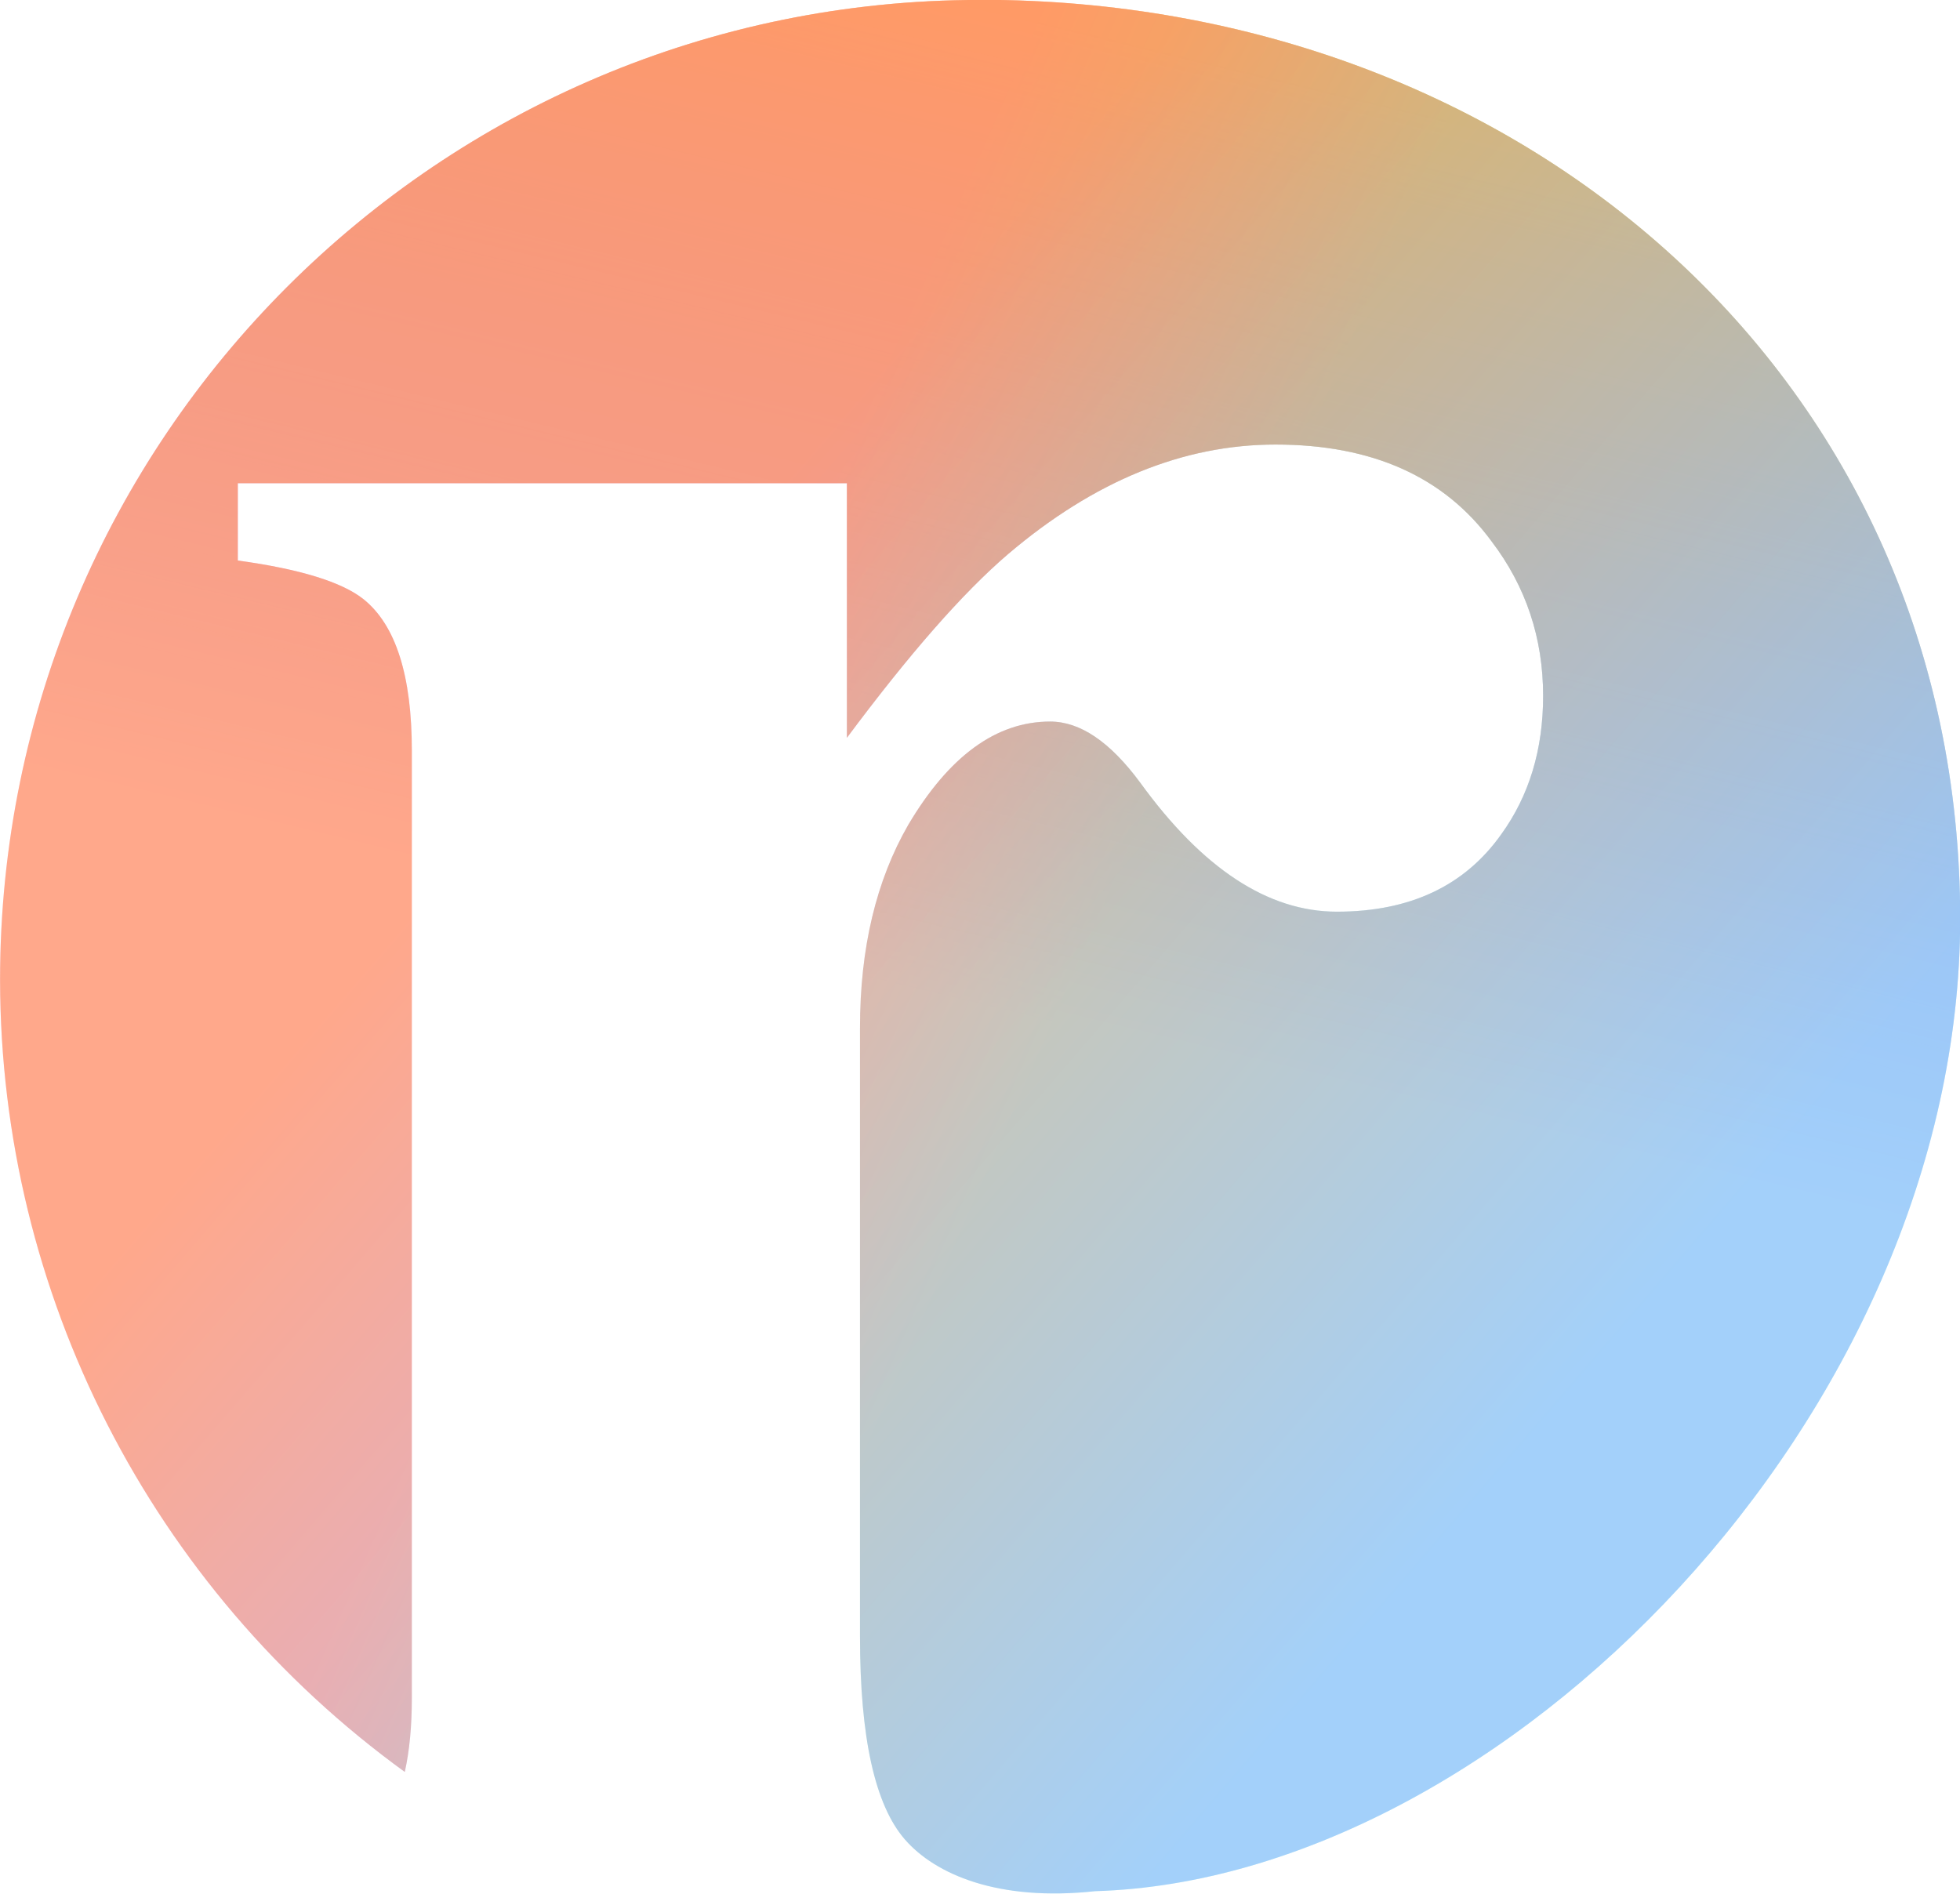
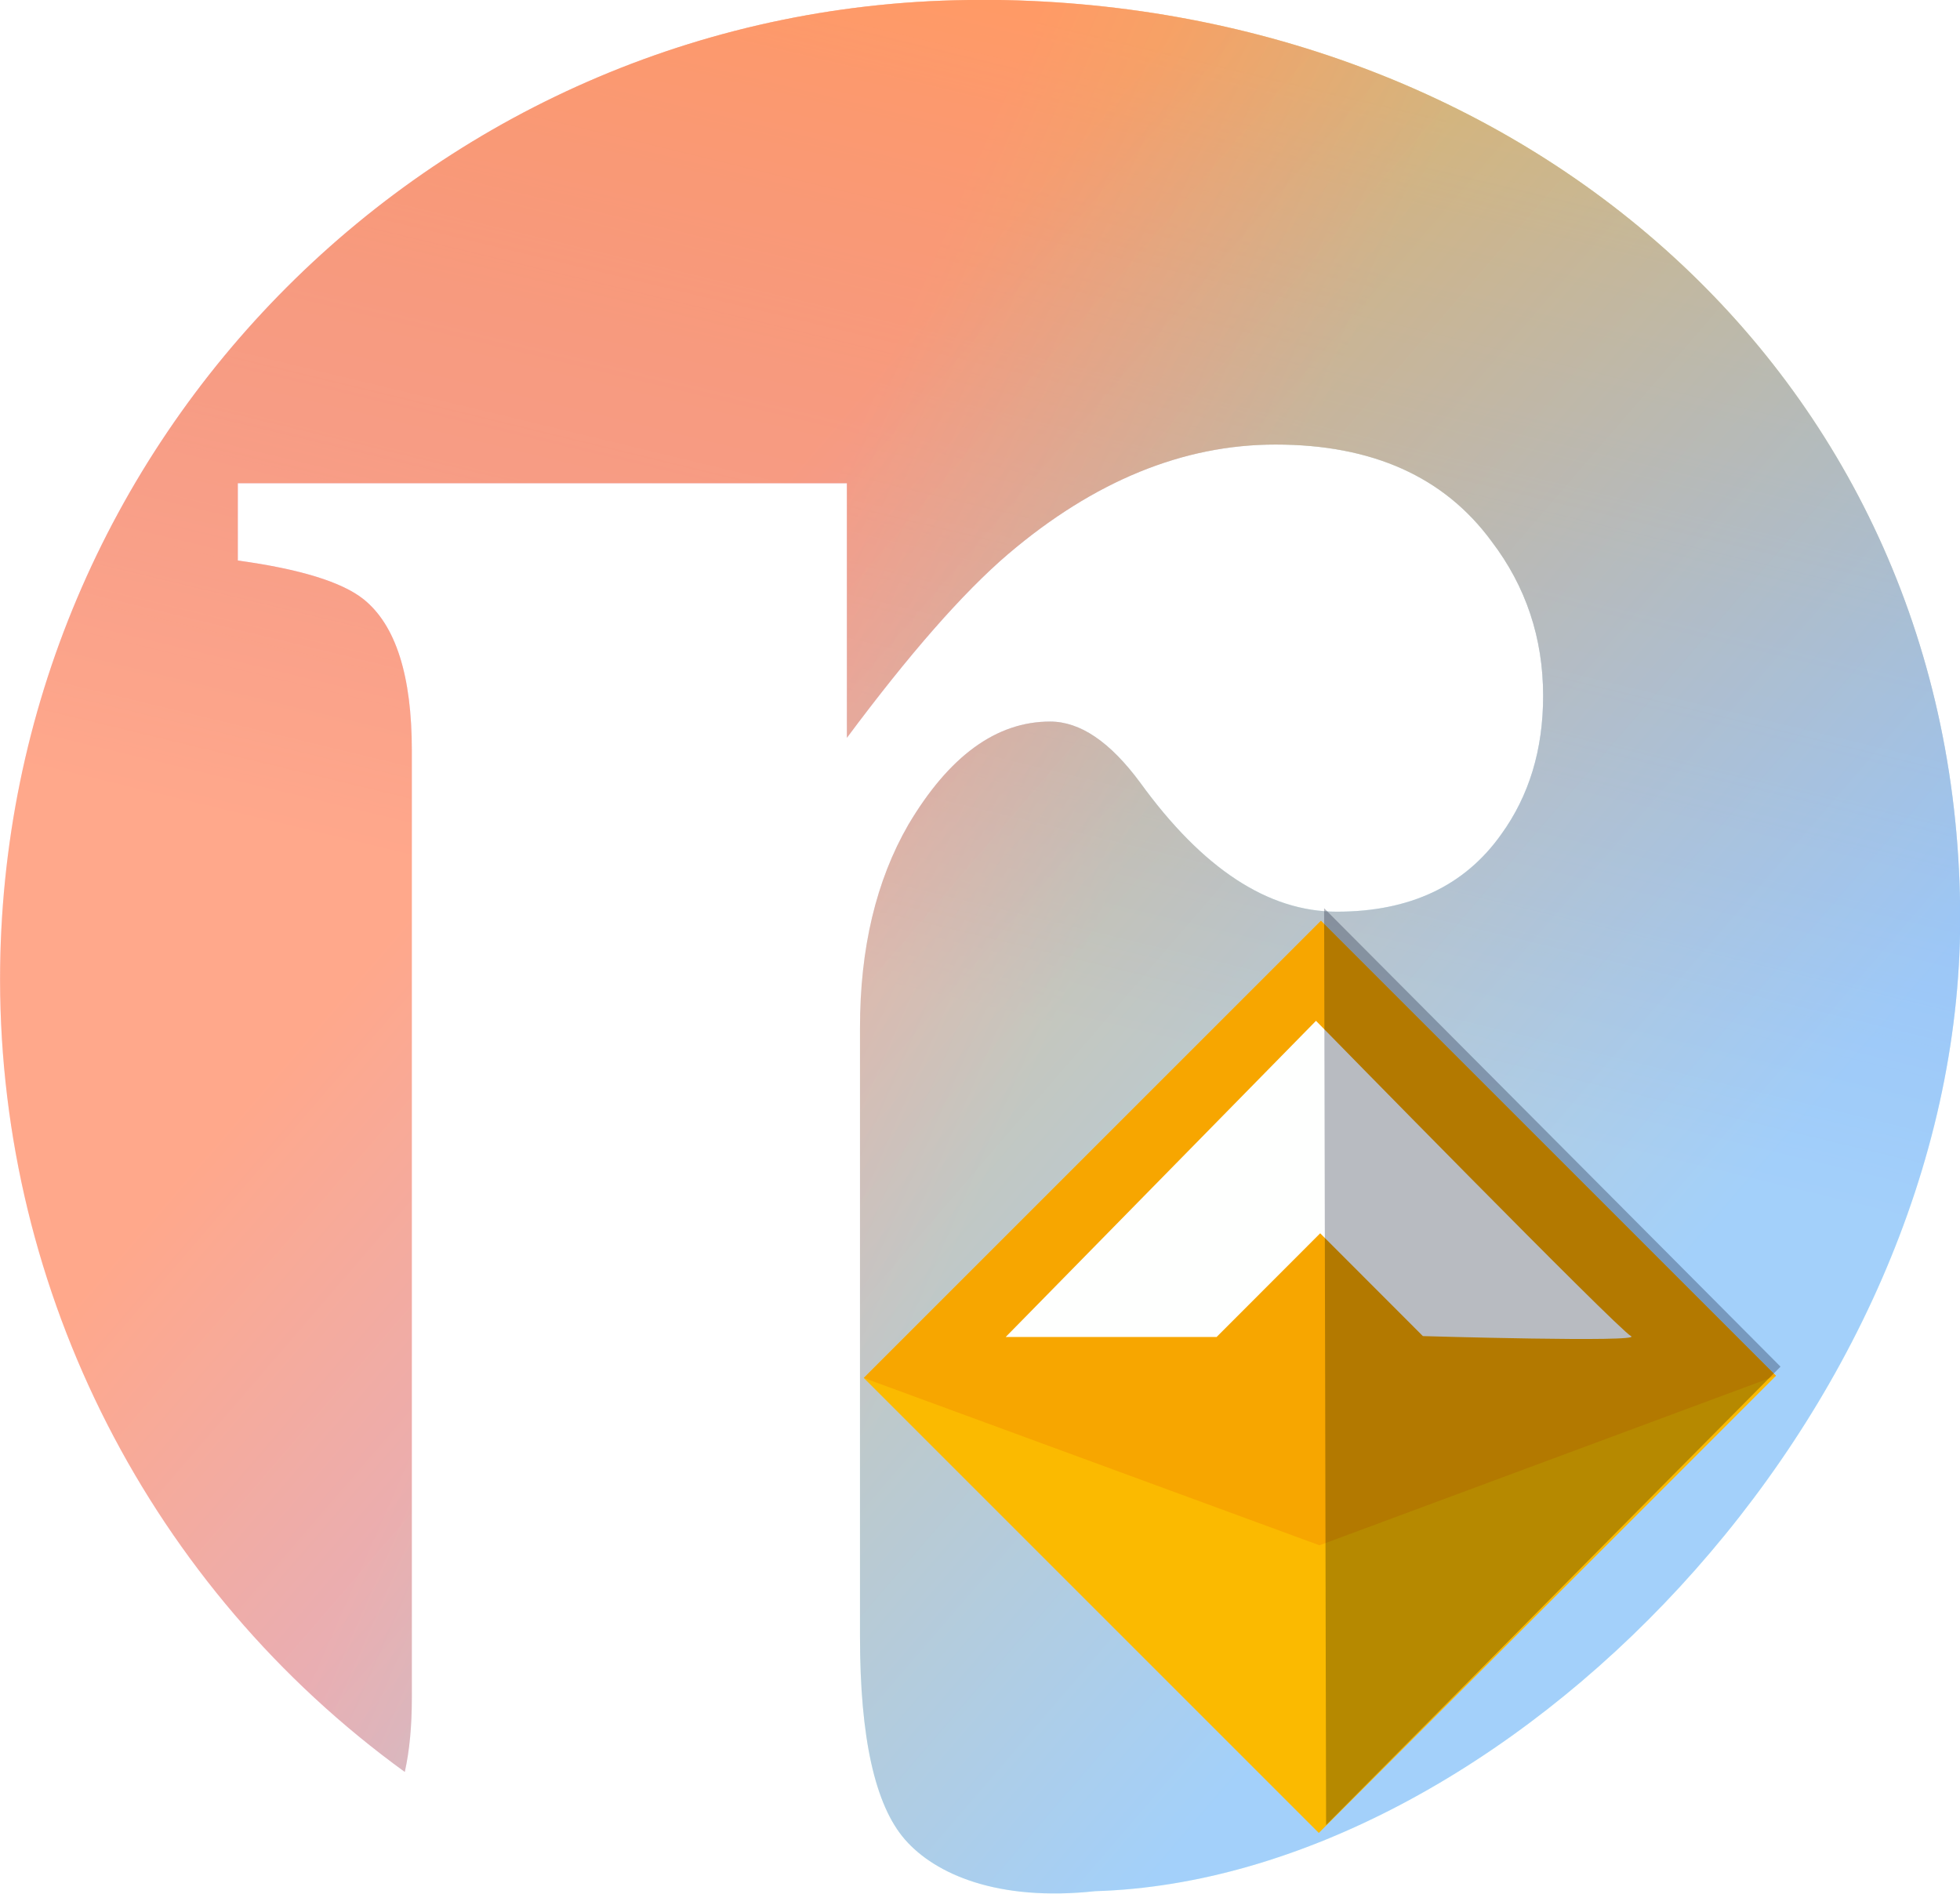
<svg xmlns="http://www.w3.org/2000/svg" xmlns:ns1="http://www.openswatchbook.org/uri/2009/osb" xmlns:xlink="http://www.w3.org/1999/xlink" width="15.565mm" height="15.039mm" viewBox="0 0 15.565 15.039" version="1.1" id="svg8">
  <style id="style2848">
.background {
    opacity:0.407;
    fill-opacity:1;
    fill:#ffa5ea;
    stroke-width:0.039;
    fill-rule:evenodd;
}</style>
  <defs id="defs2">
    <linearGradient id="linearGradient8002">
      <stop style="stop-color:#2c08ff;stop-opacity:0" offset="0" id="stop7998" />
      <stop style="stop-color:#ffa512;stop-opacity:1" offset="1" id="stop8000" />
    </linearGradient>
    <linearGradient id="linearGradient7994">
      <stop style="stop-color:#ffa5ea;stop-opacity:1" offset="0" id="stop7990" />
      <stop style="stop-color:#89ffe9;stop-opacity:1" offset="1" id="stop7992" />
    </linearGradient>
    <linearGradient id="linearGradient2887">
      <stop style="stop-color:#ff7f22;stop-opacity:1" offset="0" id="stop2883" />
      <stop style="stop-color:#84a2ff;stop-opacity:1" offset="1" id="stop2885" />
    </linearGradient>
    <linearGradient id="linearGradient2785">
      <stop id="stop2781" offset="0" style="stop-color:#2c08ff;stop-opacity:0" />
      <stop id="stop2783" offset="1" style="stop-color:#ffa512;stop-opacity:1" />
    </linearGradient>
    <linearGradient id="linearGradient2763" ns1:paint="solid">
      <stop style="stop-color:#000000;stop-opacity:1;" offset="0" id="stop2761" />
    </linearGradient>
    <linearGradient id="linearGradient2523" ns1:paint="solid">
      <stop style="stop-color:#ed7400;stop-opacity:1;" offset="0" id="stop2521" />
    </linearGradient>
    <linearGradient id="linearGradient2517" ns1:paint="solid">
      <stop style="stop-color:#ff9dc8;stop-opacity:1;" offset="0" id="stop2515" />
    </linearGradient>
    <linearGradient xlink:href="#linearGradient2785" id="linearGradient2773" x1="35.004" y1="100.631" x2="52.527" y2="83.571" gradientUnits="userSpaceOnUse" gradientTransform="translate(6.418461,-6.77734)" />
    <linearGradient xlink:href="#linearGradient2887" id="linearGradient2881" gradientUnits="userSpaceOnUse" gradientTransform="translate(25.29437,8.323377)" x1="44.201" y1="86.722" x2="51.356" y2="92.888" />
    <linearGradient xlink:href="#linearGradient8002" id="linearGradient6642" gradientUnits="userSpaceOnUse" gradientTransform="translate(25.29437,8.323378)" x1="45.094" y1="89.138" x2="46.93" y2="81.531" />
    <linearGradient xlink:href="#linearGradient7994" id="linearGradient7996" x1="71.834" y1="84.17" x2="74.871" y2="85.5" gradientUnits="userSpaceOnUse" gradientTransform="translate(-3.474503,15.70208)" />
+     <filter style="color-interpolation-filters:sRGB;" id="filter3778">
+       <feColorMatrix values="1 0 0 0 0 0 1 0 0 0 0 0 1 0 0 0 0 0 1 0" id="feColorMatrix3776" />
+     </filter>
  </defs>
  <g id="layer1" transform="translate(-64.44149,-89.85442)">
    <text xml:space="preserve" style="font-style:normal;font-weight:normal;font-size:10.583px;line-height:1.25;font-family:sans-serif;letter-spacing:0px;word-spacing:0px;fill:#000000;fill-opacity:1;stroke:none;stroke-width:0.265" x="54.051" y="121.997" id="text22">
      <tspan id="tspan20" x="54.051" y="131.361" style="stroke-width:0.265" />
    </text>
    <g id="g2898">
      <path id="path10" d="m 72.224,89.854 c -4.298,2.3e-5 -7.783,3.485 -7.782,7.783 0.003,2.49 1.198,4.828 3.214,6.29 0.038,-0.17 0.056,-0.365 0.056,-0.587 v -7.524 c 0,-0.597 -0.128,-0.998 -0.384,-1.203 -0.171,-0.136 -0.503,-0.239 -0.998,-0.307 v -0.614 h 4.837 v 2.022 c 0.495,-0.665 0.921,-1.152 1.28,-1.459 0.682,-0.58 1.39,-0.87 2.124,-0.87 0.768,0 1.339,0.256 1.715,0.768 0.273,0.358 0.41,0.768 0.41,1.228 0,0.427 -0.111,0.793 -0.333,1.1 -0.29,0.409 -0.725,0.614 -1.305,0.614 -0.546,0 -1.066,-0.341 -1.561,-1.024 -0.239,-0.324 -0.477,-0.486 -0.716,-0.486 -0.427,0 -0.802,0.273 -1.126,0.819 -0.256,0.444 -0.384,0.981 -0.384,1.612 v 4.837 c 0,0.802 0.119,1.339 0.358,1.612 0.239,0.273 0.734,0.493 1.51,0.409 v 0 c 3.229,-0.095 6.864,-3.778 6.869,-7.719 2.63e-4,-4.298 -3.484,-7.302 -7.782,-7.302 z" mask="none" style="opacity:0.632;fill:url(#linearGradient6642);fill-opacity:1;fill-rule:evenodd;stroke-width:0.039" />
      <path id="path2775" d="m 72.224,89.854 c -4.298,2.3e-5 -7.783,3.485 -7.782,7.783 0.003,2.49 1.198,4.828 3.214,6.29 0.038,-0.17 0.056,-0.365 0.056,-0.587 v -7.524 c 0,-0.597 -0.128,-0.998 -0.384,-1.203 -0.171,-0.136 -0.503,-0.239 -0.998,-0.307 v -0.614 h 4.837 v 2.022 c 0.495,-0.665 0.921,-1.152 1.28,-1.459 0.682,-0.58 1.39,-0.87 2.124,-0.87 0.768,0 1.339,0.256 1.715,0.768 0.273,0.358 0.41,0.768 0.41,1.228 0,0.427 -0.111,0.793 -0.333,1.1 -0.29,0.409 -0.725,0.614 -1.305,0.614 -0.546,0 -1.066,-0.341 -1.561,-1.024 -0.239,-0.324 -0.477,-0.486 -0.716,-0.486 -0.427,0 -0.802,0.273 -1.126,0.819 -0.256,0.444 -0.384,0.981 -0.384,1.612 v 4.837 c 0,0.802 0.119,1.339 0.358,1.612 0.239,0.273 0.734,0.493 1.51,0.409 v 0 c 3.229,-0.095 6.864,-3.778 6.869,-7.719 2.7e-4,-4.298 -3.484,-7.302 -7.782,-7.302 z" mask="none" style="opacity:0.506;fill:url(#linearGradient7996);fill-opacity:1;fill-rule:evenodd;stroke-width:0.039" class="background" />
      <path style="opacity:0.5;fill:url(#linearGradient2881);fill-opacity:1;fill-rule:evenodd;stroke-width:0.039" mask="none" d="m 72.224,89.854 c -4.298,2.3e-5 -7.783,3.485 -7.782,7.783 0.003,2.49 1.198,4.828 3.214,6.29 0.038,-0.17 0.056,-0.365 0.056,-0.587 v -7.524 c 0,-0.597 -0.128,-0.998 -0.384,-1.203 -0.171,-0.136 -0.503,-0.239 -0.998,-0.307 v -0.614 h 4.837 v 2.022 c 0.495,-0.665 0.921,-1.152 1.28,-1.459 0.682,-0.58 1.39,-0.87 2.124,-0.87 0.768,0 1.339,0.256 1.715,0.768 0.273,0.358 0.41,0.768 0.41,1.228 0,0.427 -0.111,0.793 -0.333,1.1 -0.29,0.409 -0.725,0.614 -1.305,0.614 -0.546,0 -1.066,-0.341 -1.561,-1.024 -0.239,-0.324 -0.477,-0.486 -0.716,-0.486 -0.427,0 -0.802,0.273 -1.126,0.819 -0.256,0.444 -0.384,0.981 -0.384,1.612 v 4.837 c 0,0.802 0.119,1.339 0.358,1.612 0.239,0.273 0.734,0.493 1.51,0.409 v 0 c 3.229,-0.095 6.864,-3.778 6.869,-7.719 2.63e-4,-4.298 -3.484,-7.302 -7.782,-7.302 z" id="path2879" />
+       <g id="Page-1" transform="matrix(0.3440267,0,0,0.3440267,37.11881,74.34749)" style="fill:none;fill-rule:evenodd;stroke:#000000;stroke-width:0;stroke-miterlimit:4;stroke-dasharray:none;stroke-opacity:1">
+         <g transform="matrix(0.1852787,0,0,0.1852787,-38.29573,10.45052)" id="DCS-v5.0.0" style="stroke:#000000;stroke-width:0;stroke-miterlimit:4;stroke-dasharray:none;stroke-opacity:1;filter:url(#filter3778)">
+           <g transform="translate(742,300)" id="logo-gray_head" style="stroke:#000000;stroke-width:0;stroke-miterlimit:4;stroke-dasharray:none;stroke-opacity:1">
+             <g id="Group-6-Copy-4" style="stroke:#000000;stroke-width:0;stroke-miterlimit:4;stroke-dasharray:none;stroke-opacity:1">
+               <g style="mix-blend-mode:luminosity;stroke:#000000;stroke-width:0;stroke-miterlimit:4;stroke-dasharray:none;stroke-opacity:1" id="Group-4">
+                 <rect height="80.547" width="80.172" y="18.158" x="17.7" transform="rotate(45,57.78537,58.43182)" id="Rectangle-20" style="fill:#fbba00;stroke:#000000;stroke-width:0;stroke-miterlimit:4;stroke-dasharray:none;stroke-opacity:1" />
+                 <polygon points="17.7,18.158 97.871,18.158 72.59,73.305 17.7,98.705 " transform="rotate(45,57.78537,58.43182)" id="Rectangle-20-Copy" style="fill:#f7a600;stroke:#000000;stroke-width:0;stroke-miterlimit:4;stroke-dasharray:none;stroke-opacity:1" />
+                 <path id="Path-1" d="m 18.643,53.462 h 26.276 l 12.906,-12.92 12.796,12.809 c 0,0 27.538,0.812 25.925,0 -1.614,-0.812 -39.242,-39.283 -39.242,-39.283 z" style="fill:#fefffe;stroke:#000000;stroke-width:0;stroke-miterlimit:4;stroke-dasharray:none;stroke-opacity:1" />
+                 <polygon points="59.554,114.752 57.314,0.539 115.163,56.651 " transform="rotate(1,86.23841,57.64523)" style="opacity:0.286;mix-blend-mode:multiply;fill:#0a122a;stroke:#000000;stroke-width:0;stroke-miterlimit:4;stroke-dasharray:none;stroke-opacity:1" id="Rectangle-1-Copy-2" />
+               </g>
+             </g>
+           </g>
+         </g>
+       </g>
    </g>
  </g>
</svg>
